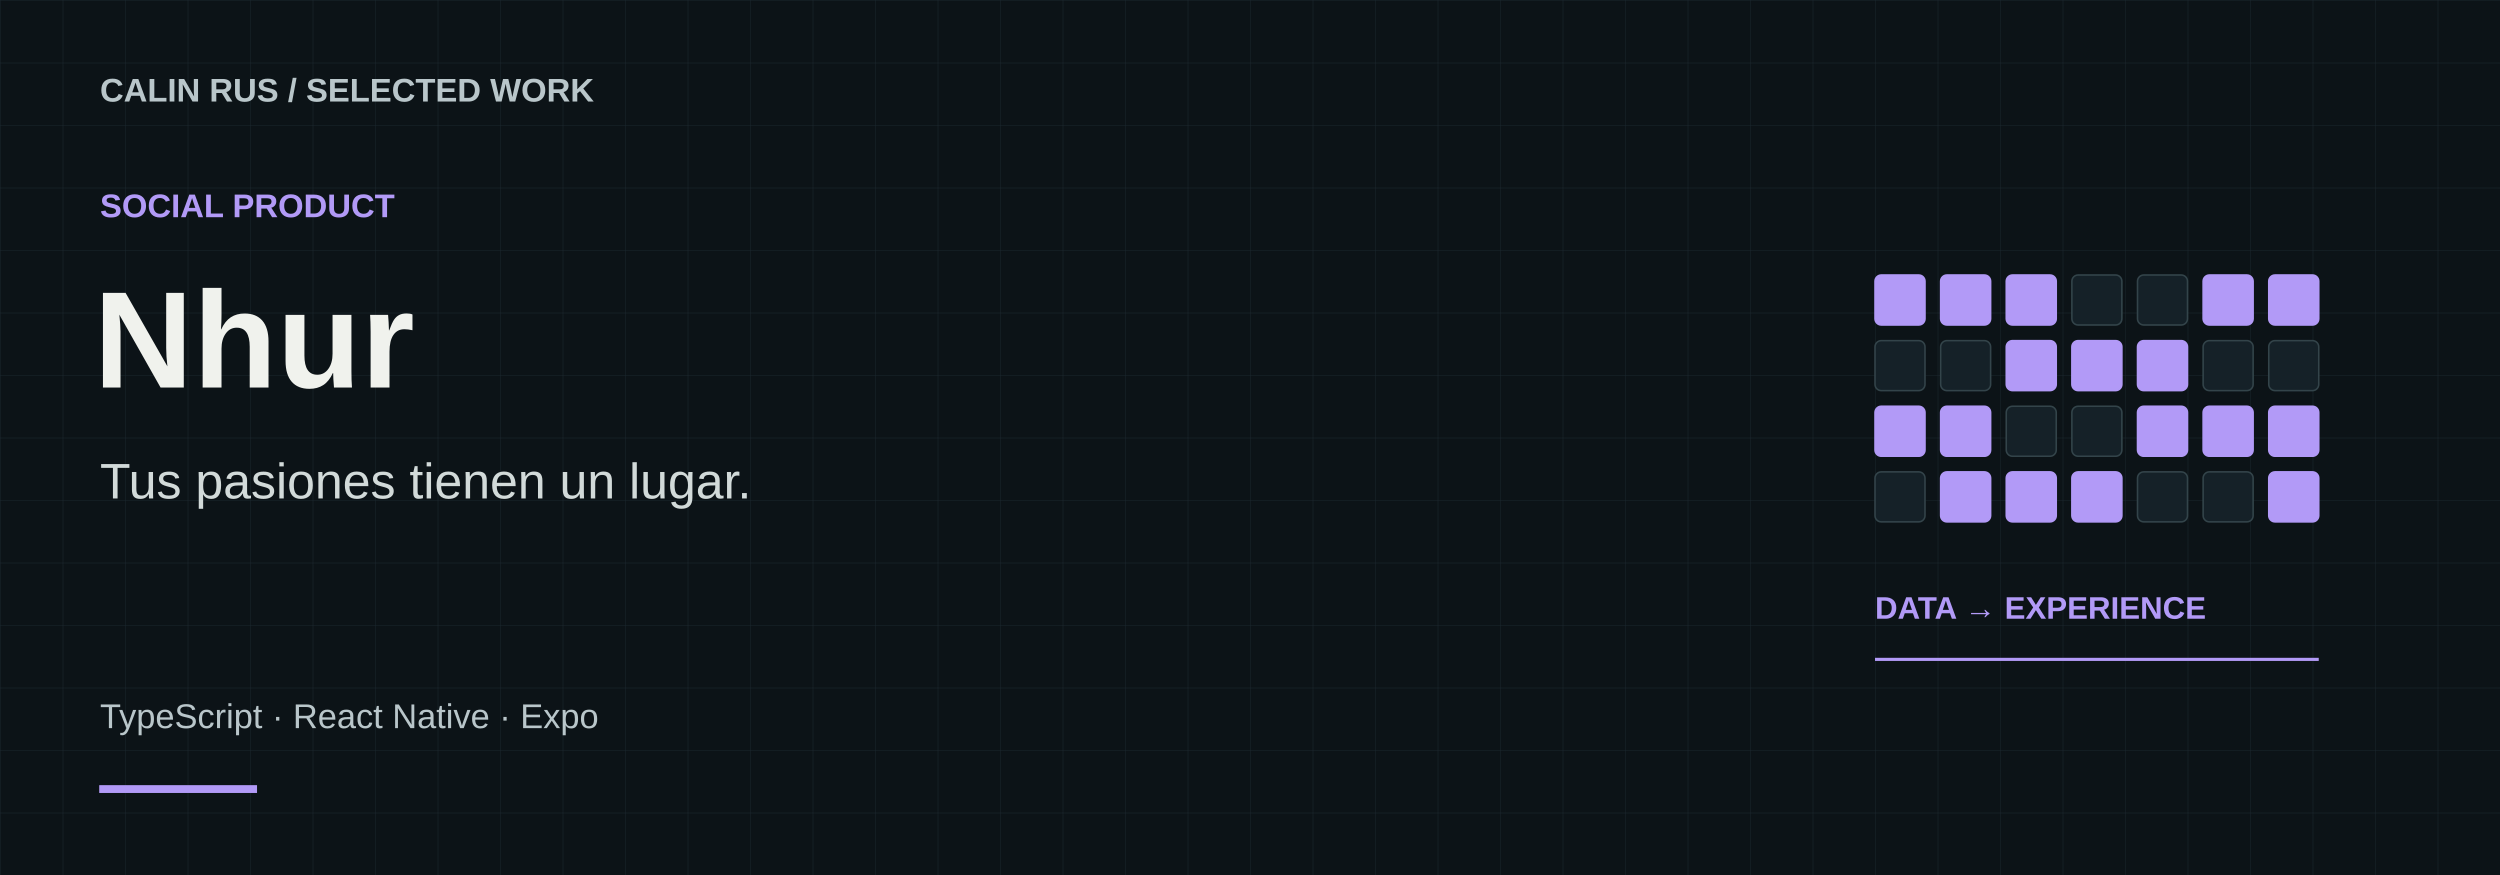
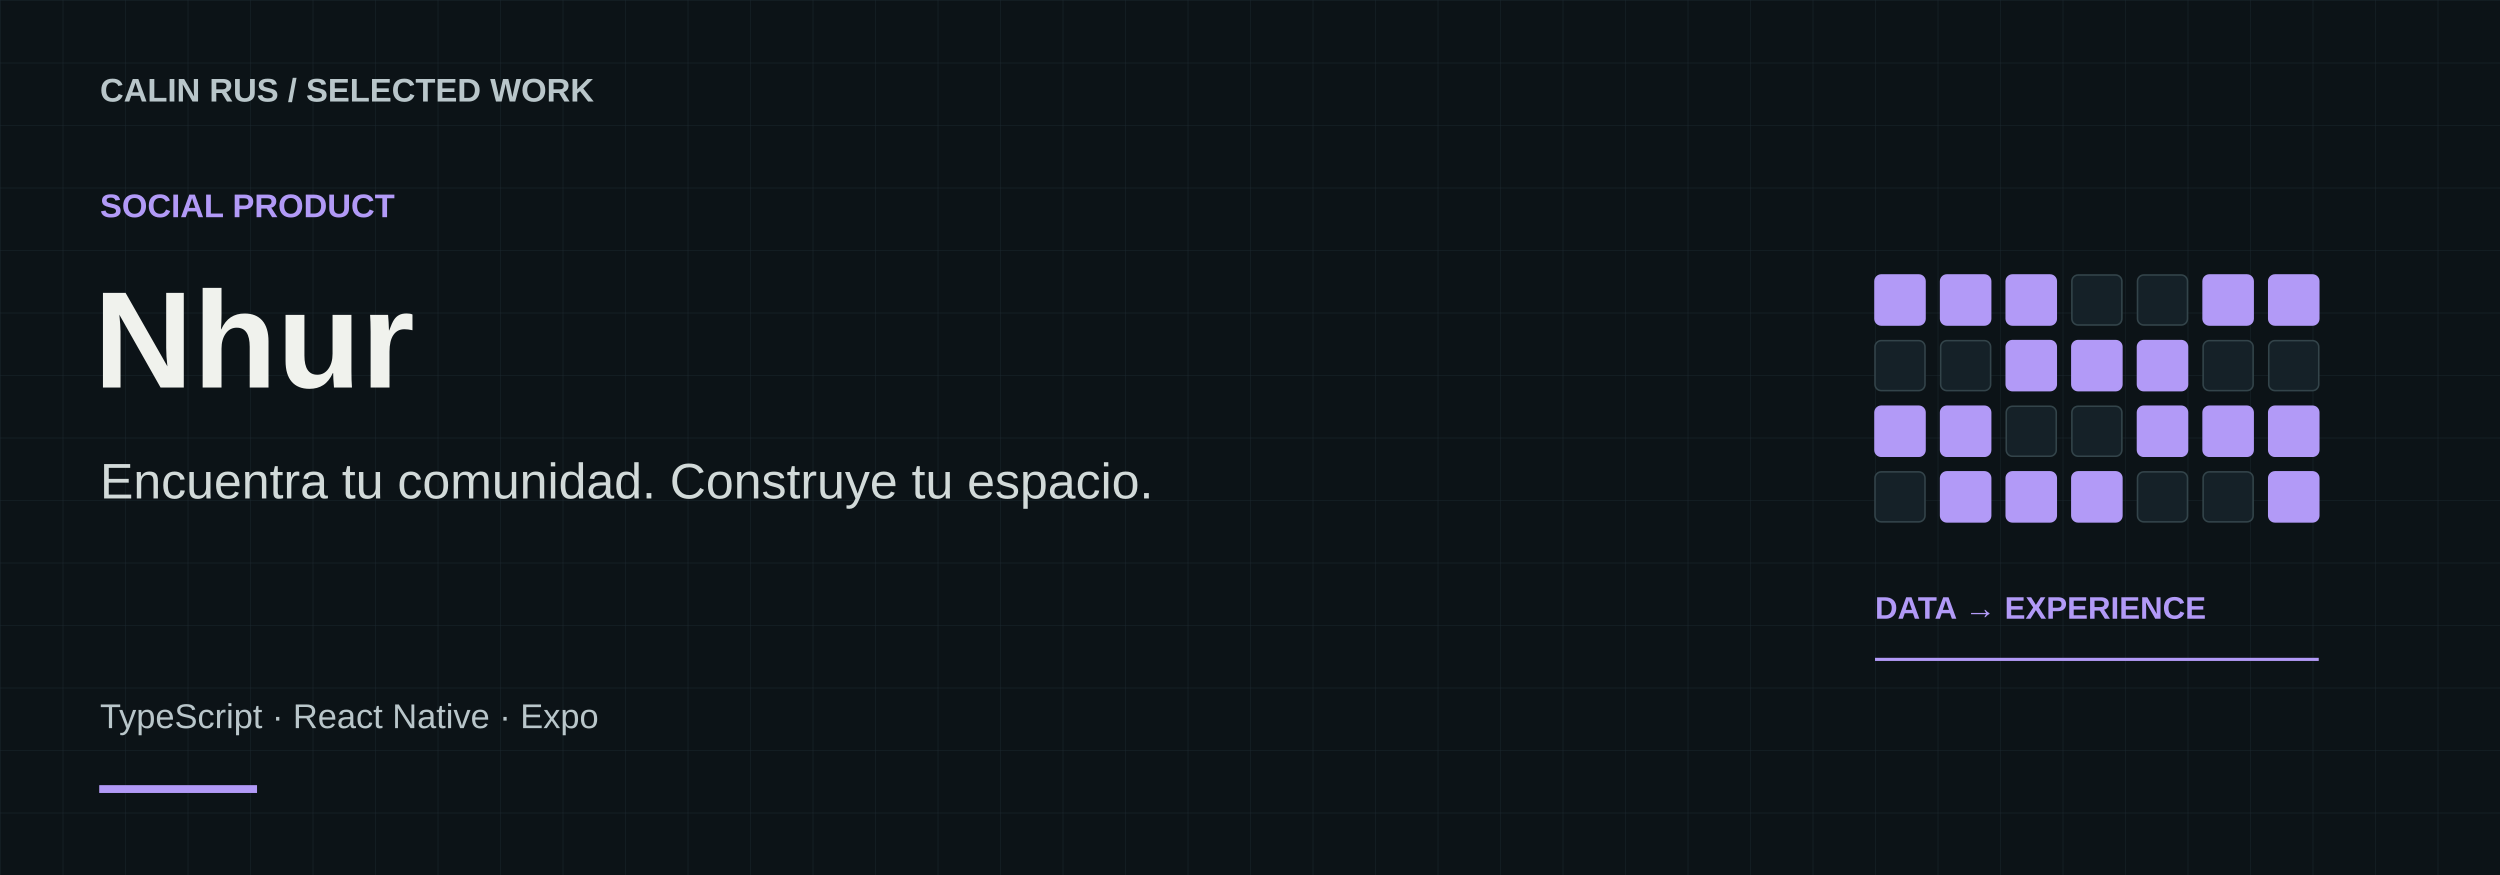
<svg xmlns="http://www.w3.org/2000/svg" width="1600" height="560" viewBox="0 0 1600 560" role="img" aria-labelledby="title">
  <rect width="1600" height="560" fill="#0C1317" />
  <defs>
    <pattern id="grid" width="40" height="40" patternUnits="userSpaceOnUse">
      <path d="M 40 0 L 0 0 0 40" fill="none" stroke="#1C292F" stroke-width="0.6" />
    </pattern>
  </defs>
  <rect width="1600" height="560" fill="url(#grid)" />
  <text x="64" y="65" font-family="Segoe UI,Arial,sans-serif" font-size="21" fill="#B9C6CA" font-weight="600">CALIN RUS   /   SELECTED WORK</text>
  <text x="64" y="139" font-family="Segoe UI,Arial,sans-serif" font-size="21" fill="#B29AF7" font-weight="600">SOCIAL PRODUCT</text>
  <text x="60" y="248" font-family="Segoe UI,Arial,sans-serif" font-size="88" fill="#F0F2ED" font-weight="650">Nhur</text>
-   <text x="64" y="319" font-family="Segoe UI,Arial,sans-serif" font-size="32" fill="#D2DAD9" font-weight="400">Tus pasiones tienen un lugar.</text>
+   <text x="64" y="319" font-family="Segoe UI,Arial,sans-serif" font-size="32" fill="#D2DAD9" font-weight="400">Encuentra tu comunidad. Construye tu espacio.</text>
  <text x="64" y="466" font-family="Segoe UI,Arial,sans-serif" font-size="22" fill="#B9C6CA" font-weight="400">TypeScript · React Native · Expo</text>
  <rect x="64" y="503" width="100" height="4" rx="0" fill="#B29AF7" stroke="#B29AF7" />
  <rect x="1200" y="176" width="32" height="32" rx="4" fill="#B29AF7" stroke="#B29AF7" />
  <rect x="1242" y="176" width="32" height="32" rx="4" fill="#B29AF7" stroke="#B29AF7" />
  <rect x="1284" y="176" width="32" height="32" rx="4" fill="#B29AF7" stroke="#B29AF7" />
  <rect x="1326" y="176" width="32" height="32" rx="4" fill="#152128" stroke="#33444A" />
  <rect x="1368" y="176" width="32" height="32" rx="4" fill="#152128" stroke="#33444A" />
  <rect x="1410" y="176" width="32" height="32" rx="4" fill="#B29AF7" stroke="#B29AF7" />
  <rect x="1452" y="176" width="32" height="32" rx="4" fill="#B29AF7" stroke="#B29AF7" />
  <rect x="1200" y="218" width="32" height="32" rx="4" fill="#152128" stroke="#33444A" />
  <rect x="1242" y="218" width="32" height="32" rx="4" fill="#152128" stroke="#33444A" />
  <rect x="1284" y="218" width="32" height="32" rx="4" fill="#B29AF7" stroke="#B29AF7" />
  <rect x="1326" y="218" width="32" height="32" rx="4" fill="#B29AF7" stroke="#B29AF7" />
  <rect x="1368" y="218" width="32" height="32" rx="4" fill="#B29AF7" stroke="#B29AF7" />
  <rect x="1410" y="218" width="32" height="32" rx="4" fill="#152128" stroke="#33444A" />
  <rect x="1452" y="218" width="32" height="32" rx="4" fill="#152128" stroke="#33444A" />
  <rect x="1200" y="260" width="32" height="32" rx="4" fill="#B29AF7" stroke="#B29AF7" />
  <rect x="1242" y="260" width="32" height="32" rx="4" fill="#B29AF7" stroke="#B29AF7" />
  <rect x="1284" y="260" width="32" height="32" rx="4" fill="#152128" stroke="#33444A" />
  <rect x="1326" y="260" width="32" height="32" rx="4" fill="#152128" stroke="#33444A" />
  <rect x="1368" y="260" width="32" height="32" rx="4" fill="#B29AF7" stroke="#B29AF7" />
  <rect x="1410" y="260" width="32" height="32" rx="4" fill="#B29AF7" stroke="#B29AF7" />
  <rect x="1452" y="260" width="32" height="32" rx="4" fill="#B29AF7" stroke="#B29AF7" />
  <rect x="1200" y="302" width="32" height="32" rx="4" fill="#152128" stroke="#33444A" />
  <rect x="1242" y="302" width="32" height="32" rx="4" fill="#B29AF7" stroke="#B29AF7" />
  <rect x="1284" y="302" width="32" height="32" rx="4" fill="#B29AF7" stroke="#B29AF7" />
  <rect x="1326" y="302" width="32" height="32" rx="4" fill="#B29AF7" stroke="#B29AF7" />
  <rect x="1368" y="302" width="32" height="32" rx="4" fill="#152128" stroke="#33444A" />
  <rect x="1410" y="302" width="32" height="32" rx="4" fill="#152128" stroke="#33444A" />
  <rect x="1452" y="302" width="32" height="32" rx="4" fill="#B29AF7" stroke="#B29AF7" />
  <text x="1200" y="396" font-family="Segoe UI,Arial,sans-serif" font-size="20" fill="#B29AF7" font-weight="600">DATA  →  EXPERIENCE</text>
  <path d="M 1200 422 L 1484 422" fill="none" stroke="#B29AF7" stroke-width="2" />
</svg>
